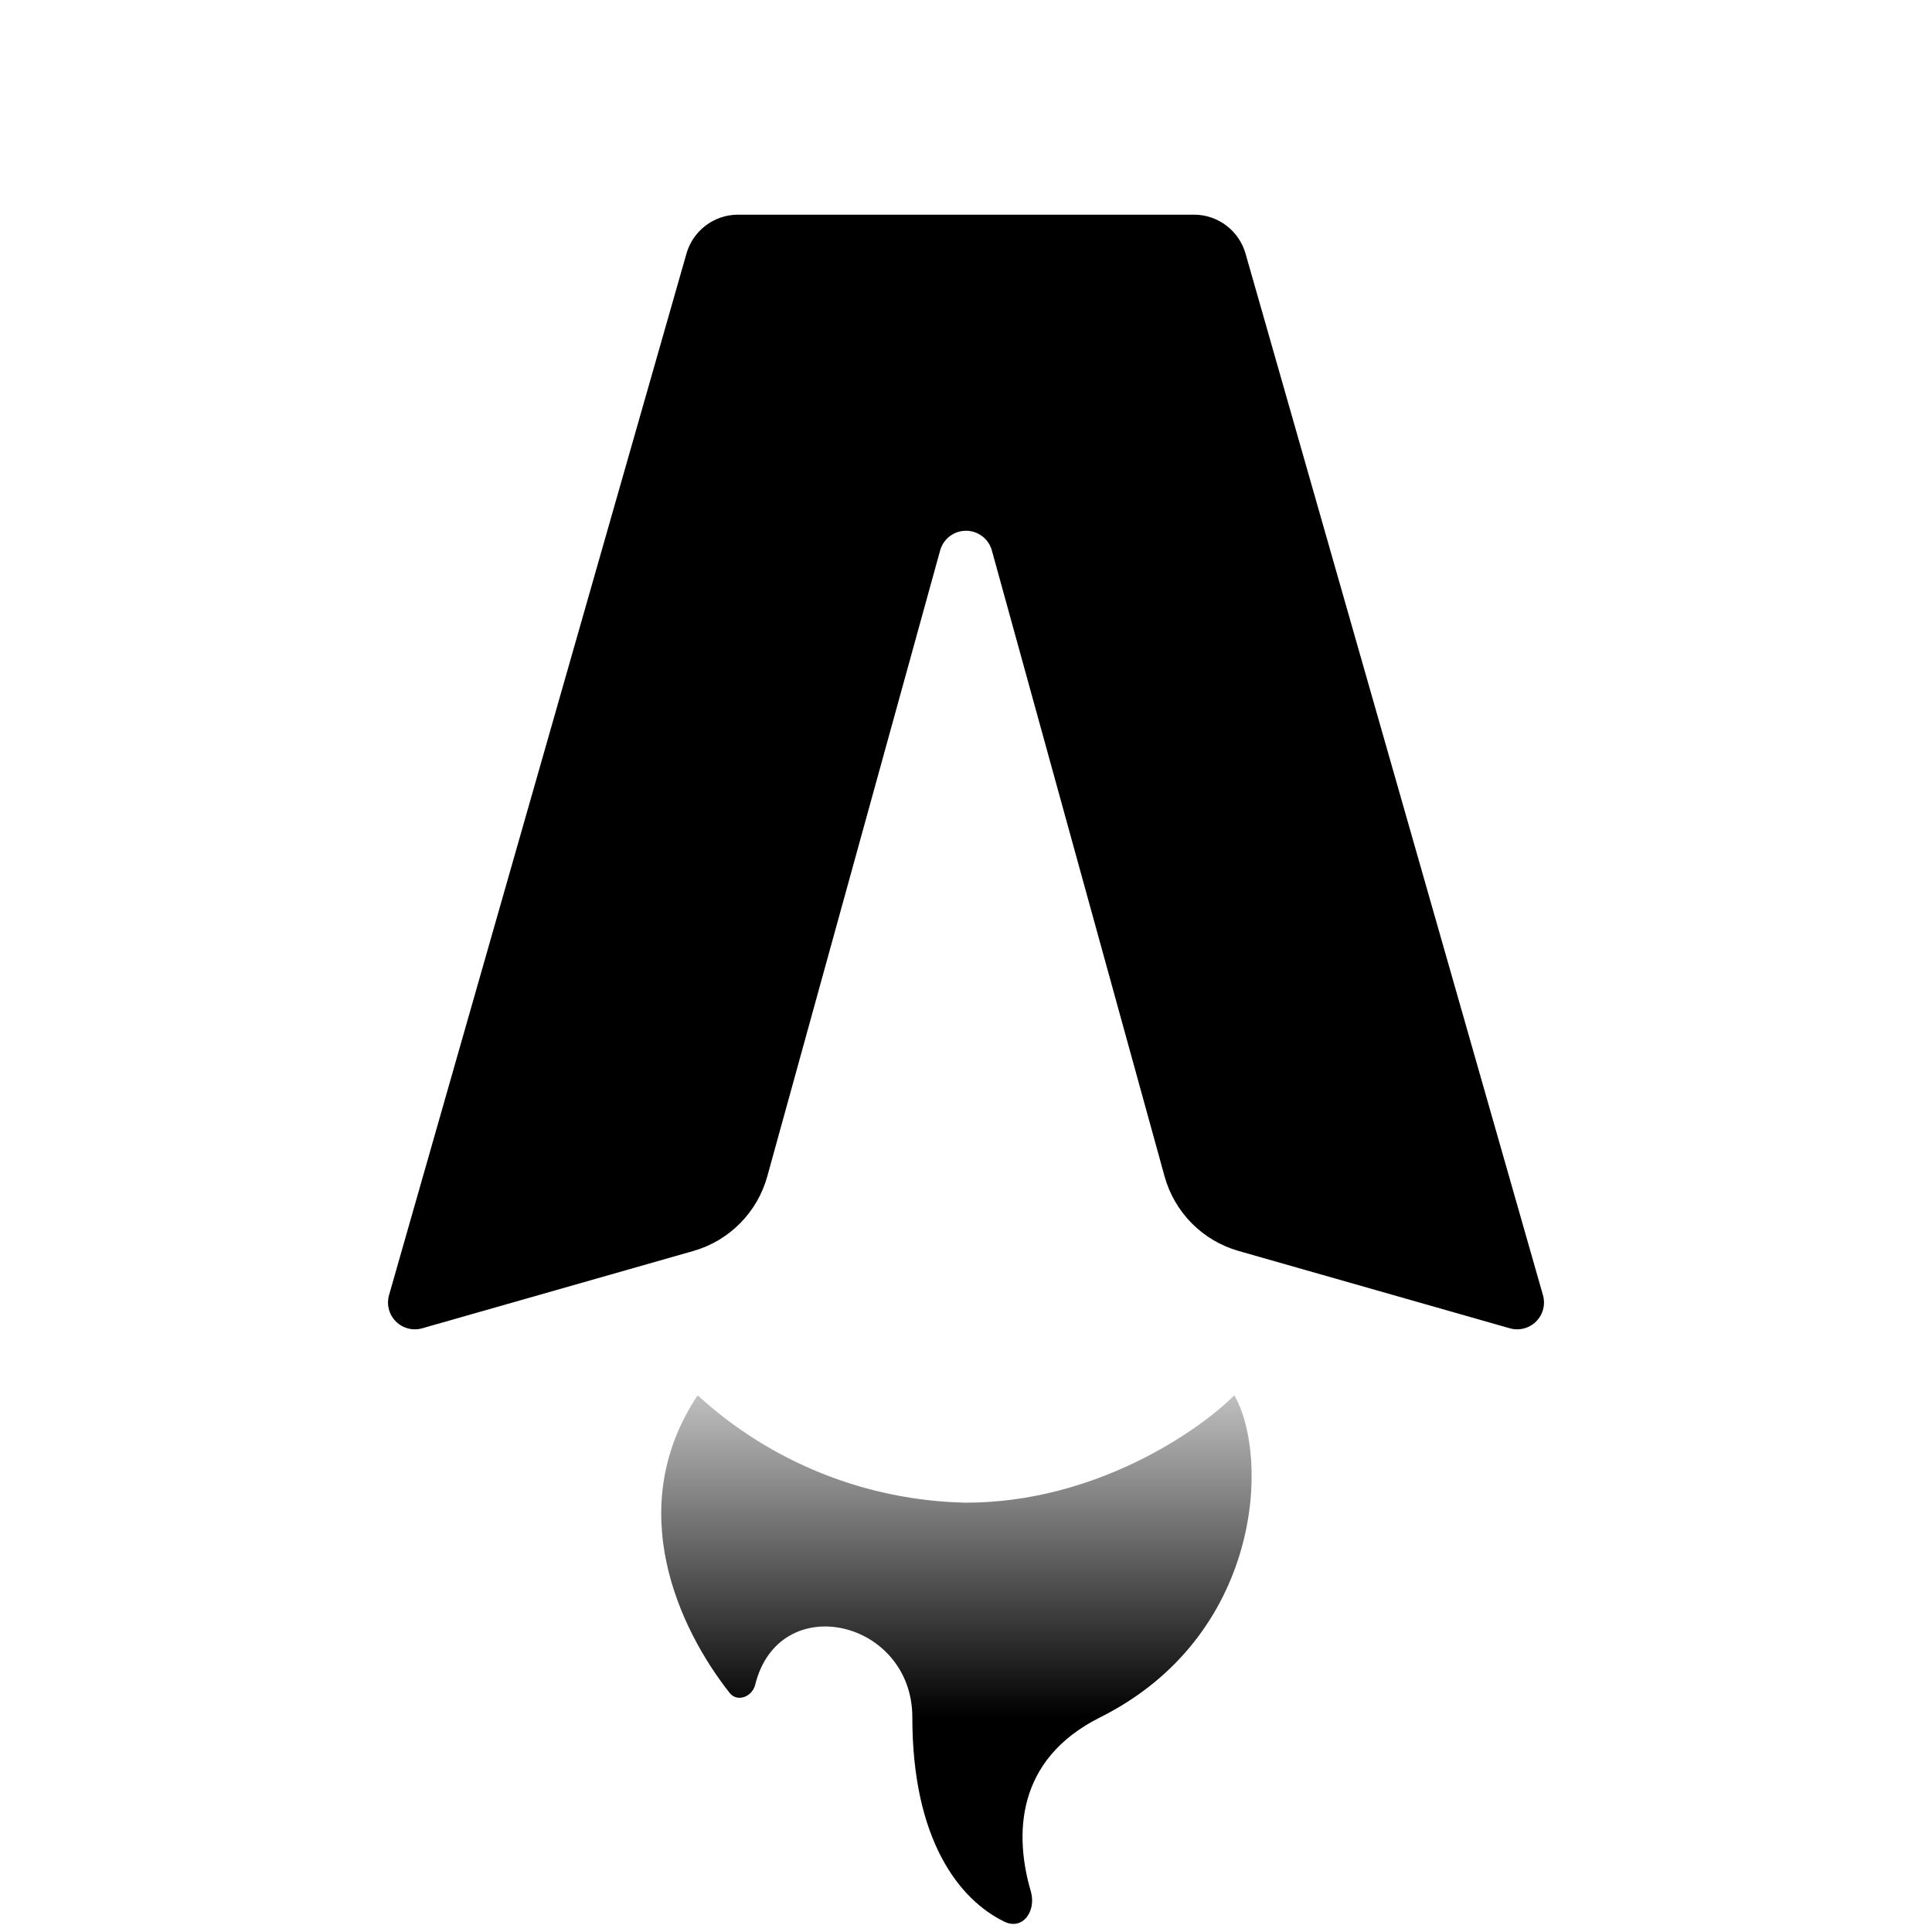
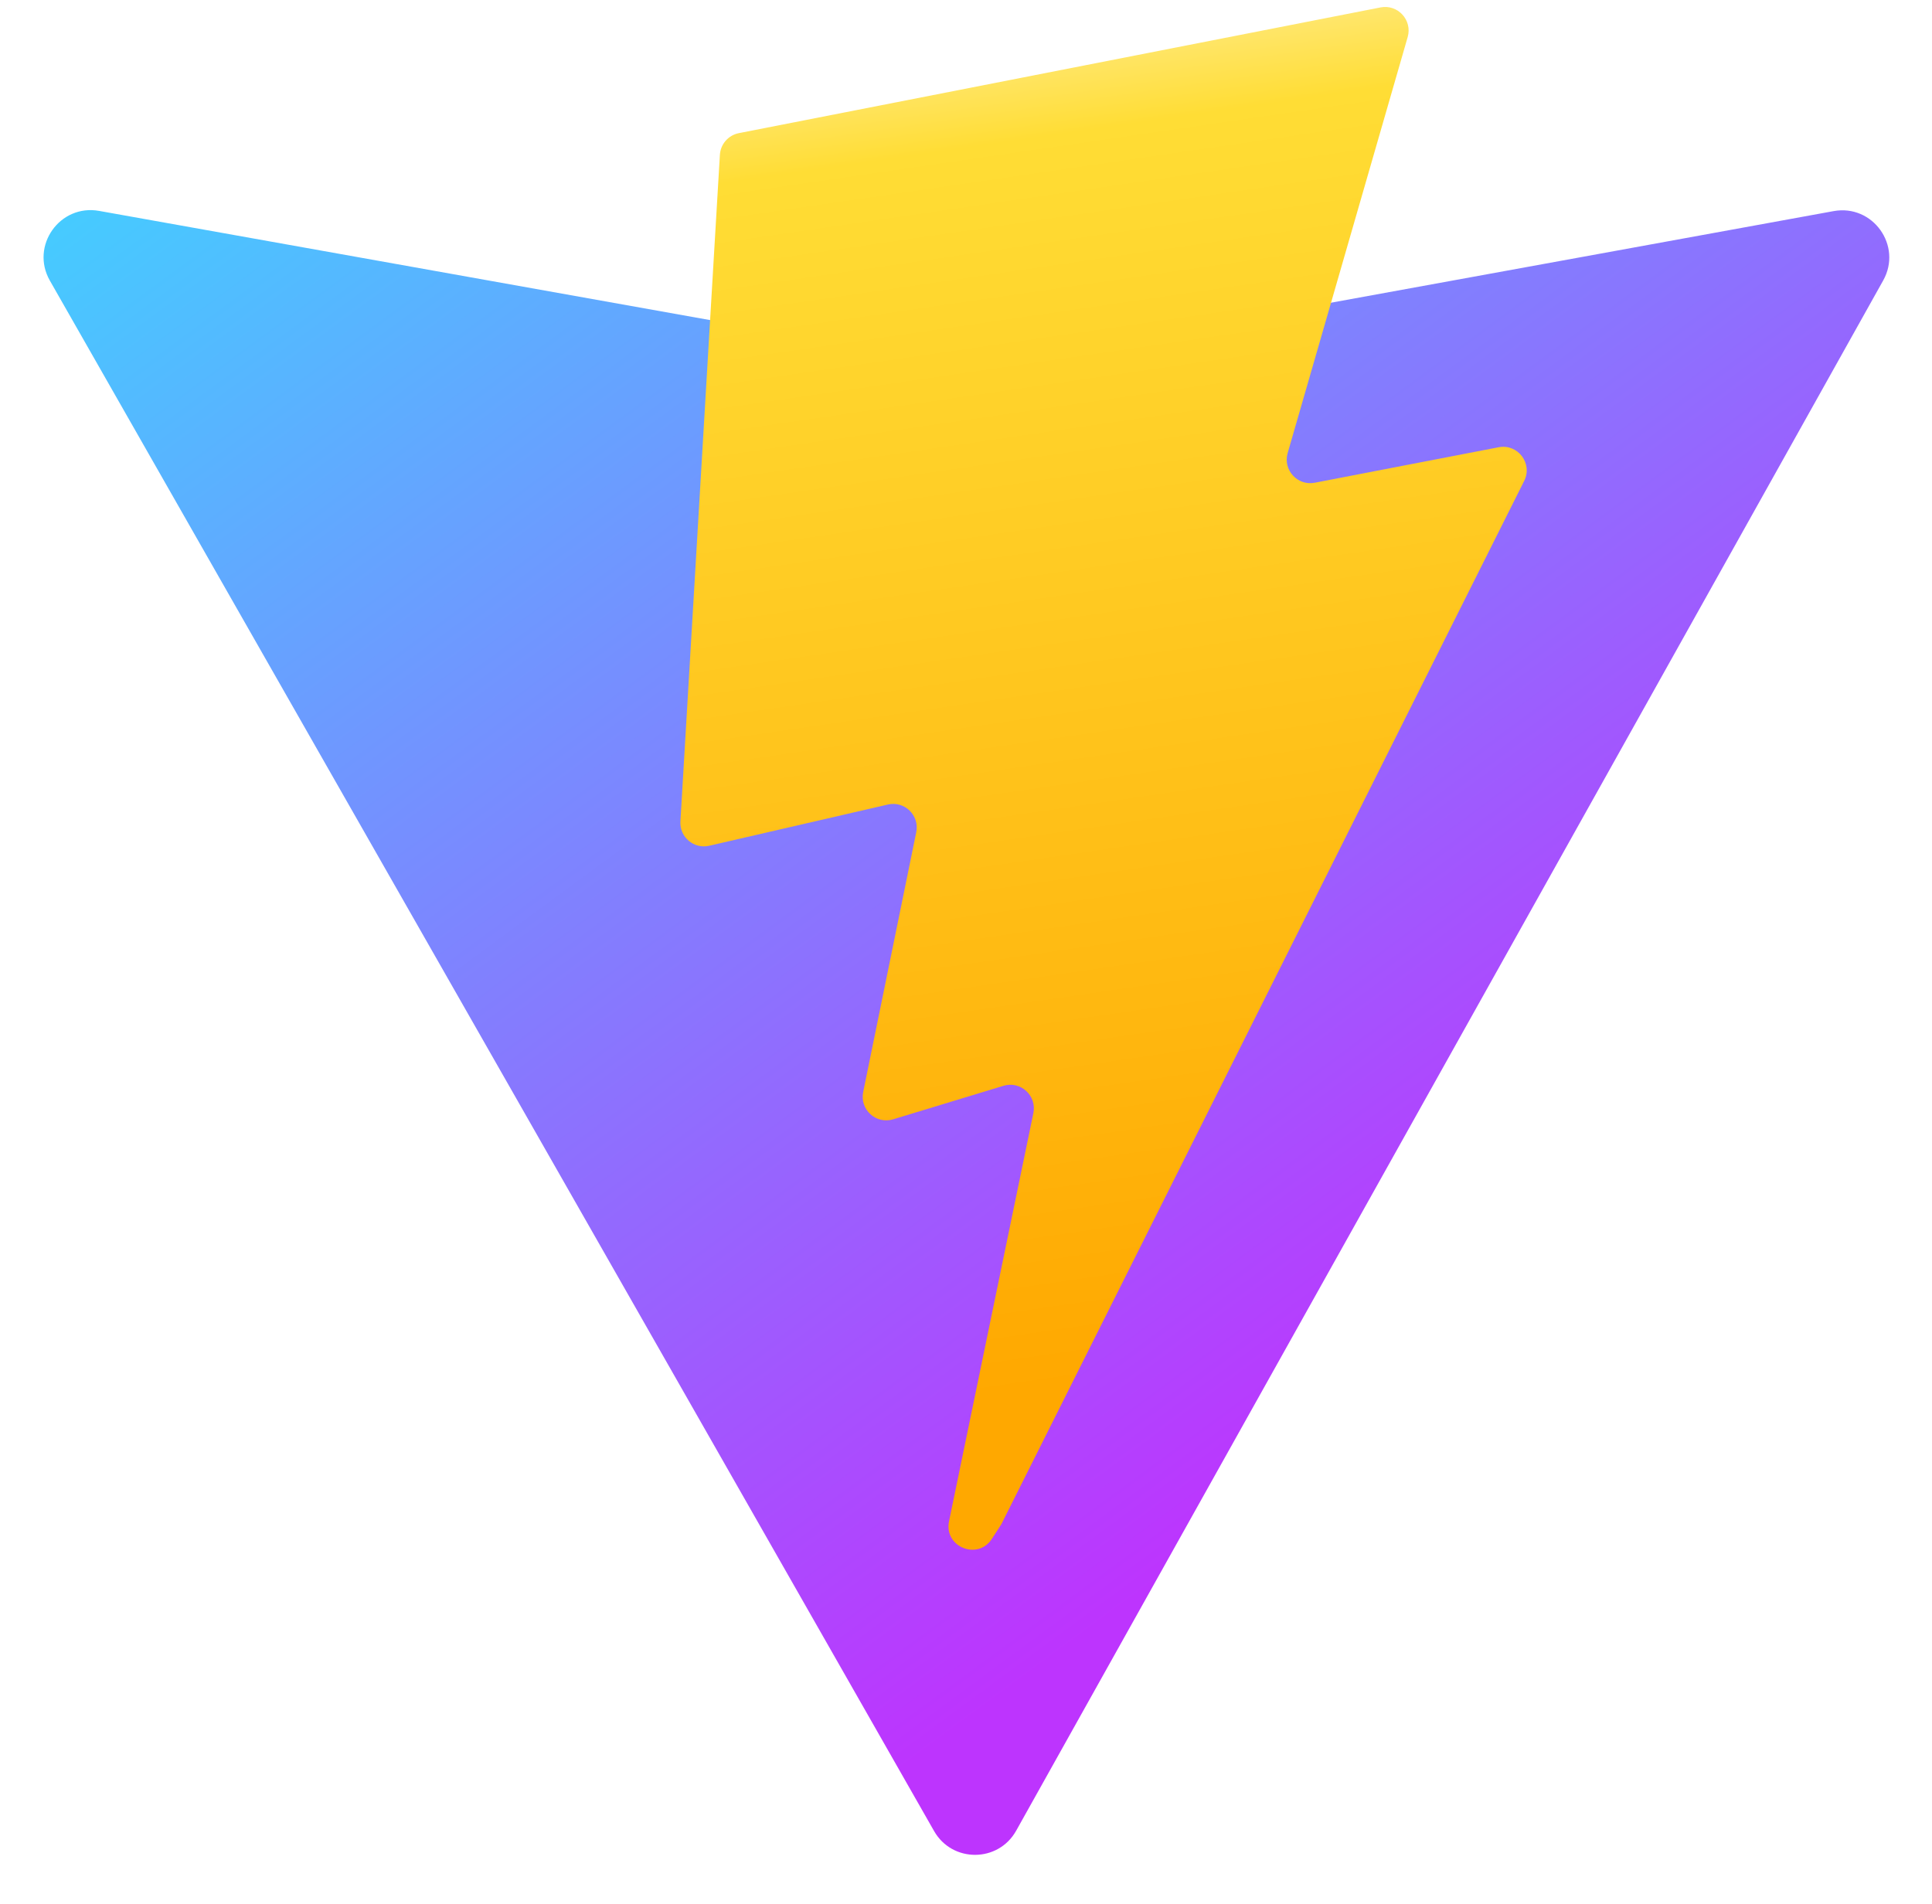
- <svg xmlns="http://www.w3.org/2000/svg" fill="none" viewBox="0 0 36 36">
-   <path fill="#000" d="M22.25 4h-8.5a1 1 0 0 0-.96.73l-5.54 19.4a.5.5 0 0 0 .62.62l5.05-1.44a2 2 0 0 0 1.38-1.4l3.22-11.66a.5.5 0 0 1 .96 0l3.22 11.67a2 2 0 0 0 1.38 1.39l5.05 1.44a.5.5 0 0 0 .62-.62l-5.54-19.4a1 1 0 0 0-.96-.73Z" />
-   <path fill="url(#gradient)" d="M18 28a7.63 7.63 0 0 1-5-2c-1.4 2.1-.35 4.35.6 5.55.14.17.41.07.47-.15.44-1.8 2.93-1.22 2.93.6 0 2.28.87 3.4 1.72 3.81.34.16.59-.2.49-.56-.31-1.05-.29-2.46 1.29-3.25 3-1.5 3.17-4.83 2.5-6-.67.67-2.6 2-5 2Z" />
+ <svg xmlns="http://www.w3.org/2000/svg" width="410" height="404" viewBox="0 0 410 404" fill="none">
+   <path d="M399.641 59.525L215.643 388.545C211.844 395.338 202.084 395.378 198.228 388.618L10.582 59.556C6.381 52.19 12.68 43.267 21.028 44.759L205.223 77.682C206.398 77.892 207.601 77.89 208.776 77.676L389.119 44.806C397.439 43.289 403.768 52.143 399.641 59.525Z" fill="url(#paint0_linear)" />
+   <path d="M292.965 1.574L156.801 28.255C154.563 28.694 152.906 30.59 152.771 32.866L144.395 174.33C144.198 177.662 147.258 180.248 150.51 179.498L188.42 170.749C191.967 169.931 195.172 173.055 194.443 176.622L183.18 231.775C182.422 235.487 185.907 238.661 189.532 237.56L212.947 230.446C216.577 229.344 220.065 232.527 219.297 236.242L201.398 322.875C200.278 328.294 207.486 331.249 210.492 326.603L212.5 323.5L323.454 102.072C325.312 98.365 322.108 94.137 318.036 94.923L279.014 102.454C275.347 103.161 272.227 99.746 273.262 96.158L298.731 7.867C299.767 4.273 296.636 0.855 292.965 1.574Z" fill="url(#paint1_linear)" />
  <defs>
-     <linearGradient id="gradient" x1="16" x2="16" y1="32" y2="24" gradientUnits="userSpaceOnUse">
-       <stop stop-color="#000" />
-       <stop offset="1" stop-color="#000" stop-opacity="0" />
+     <linearGradient id="paint0_linear" x1="6" y1="33" x2="235" y2="344" gradientUnits="userSpaceOnUse">
+       <stop stop-color="#41D1FF" />
+       <stop offset="1" stop-color="#BD34FE" />
+     </linearGradient>
+     <linearGradient id="paint1_linear" x1="194.651" y1="8.818" x2="236.076" y2="292.989" gradientUnits="userSpaceOnUse">
+       <stop stop-color="#FFEA83" />
+       <stop offset="0.083" stop-color="#FFDD35" />
+       <stop offset="1" stop-color="#FFA800" />
    </linearGradient>
  </defs>
-   <style>
-     @media (prefers-color-scheme:dark){:root{filter:invert(100%)}}
-   </style>
</svg>
